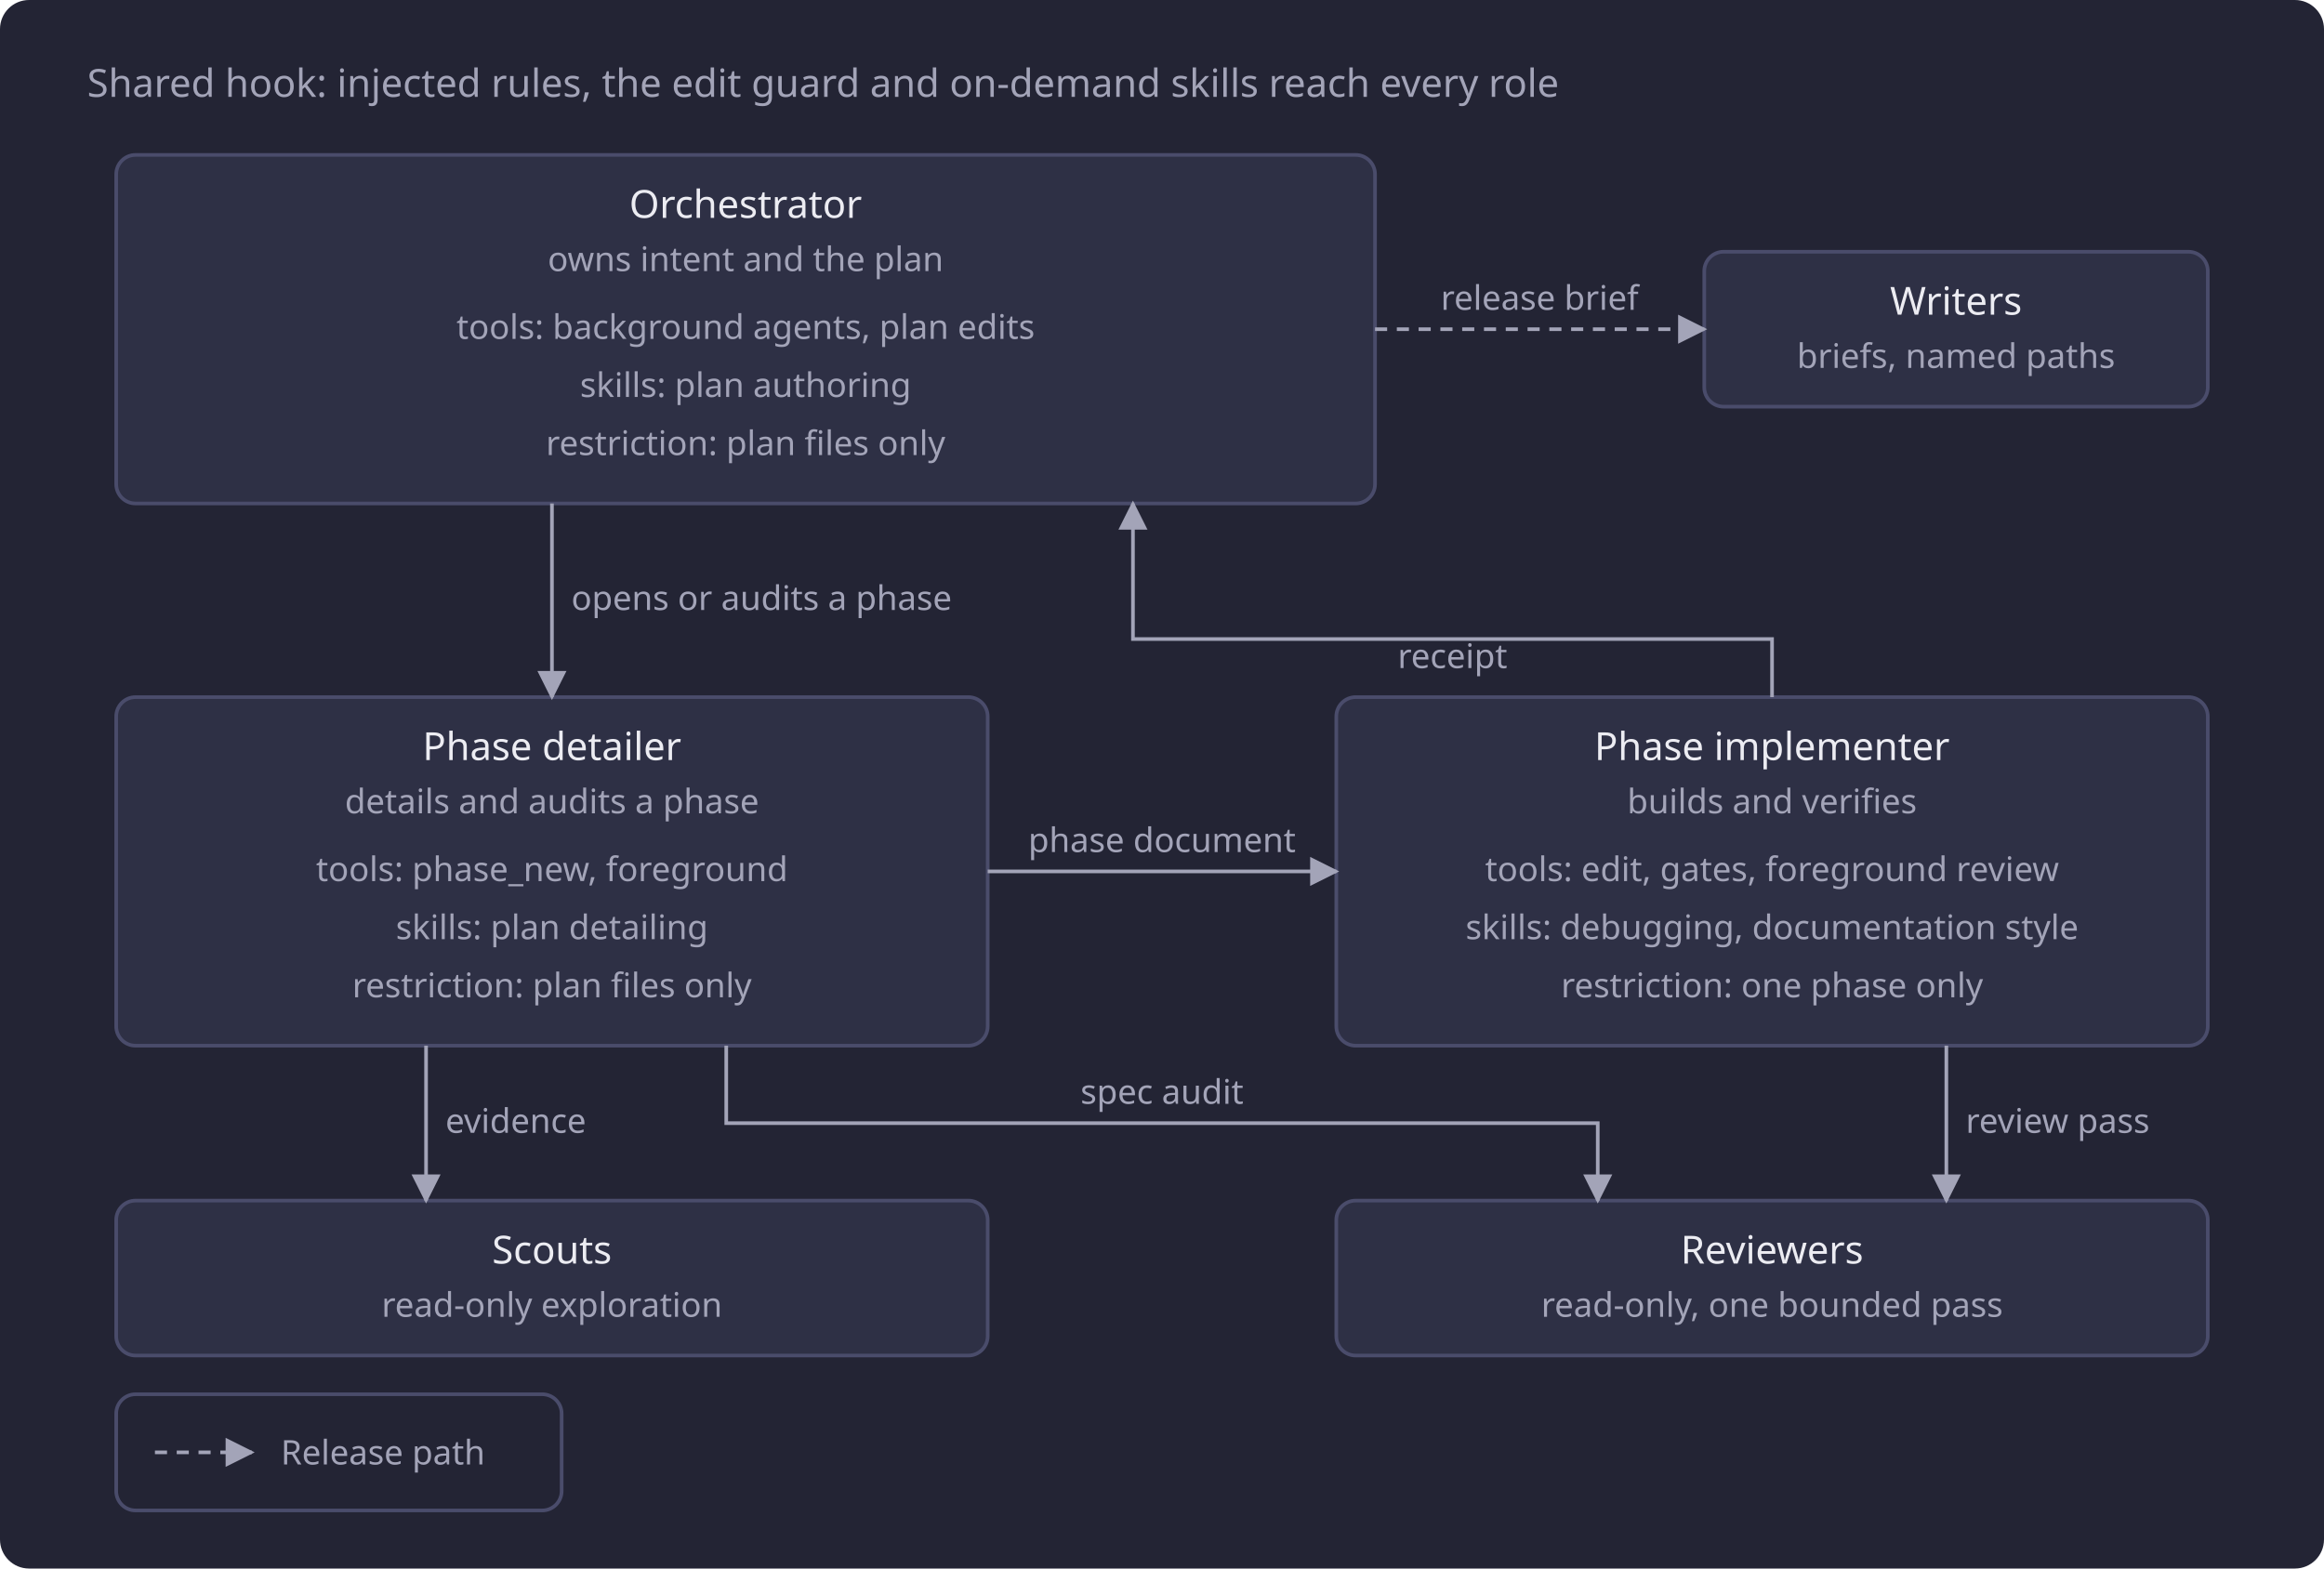
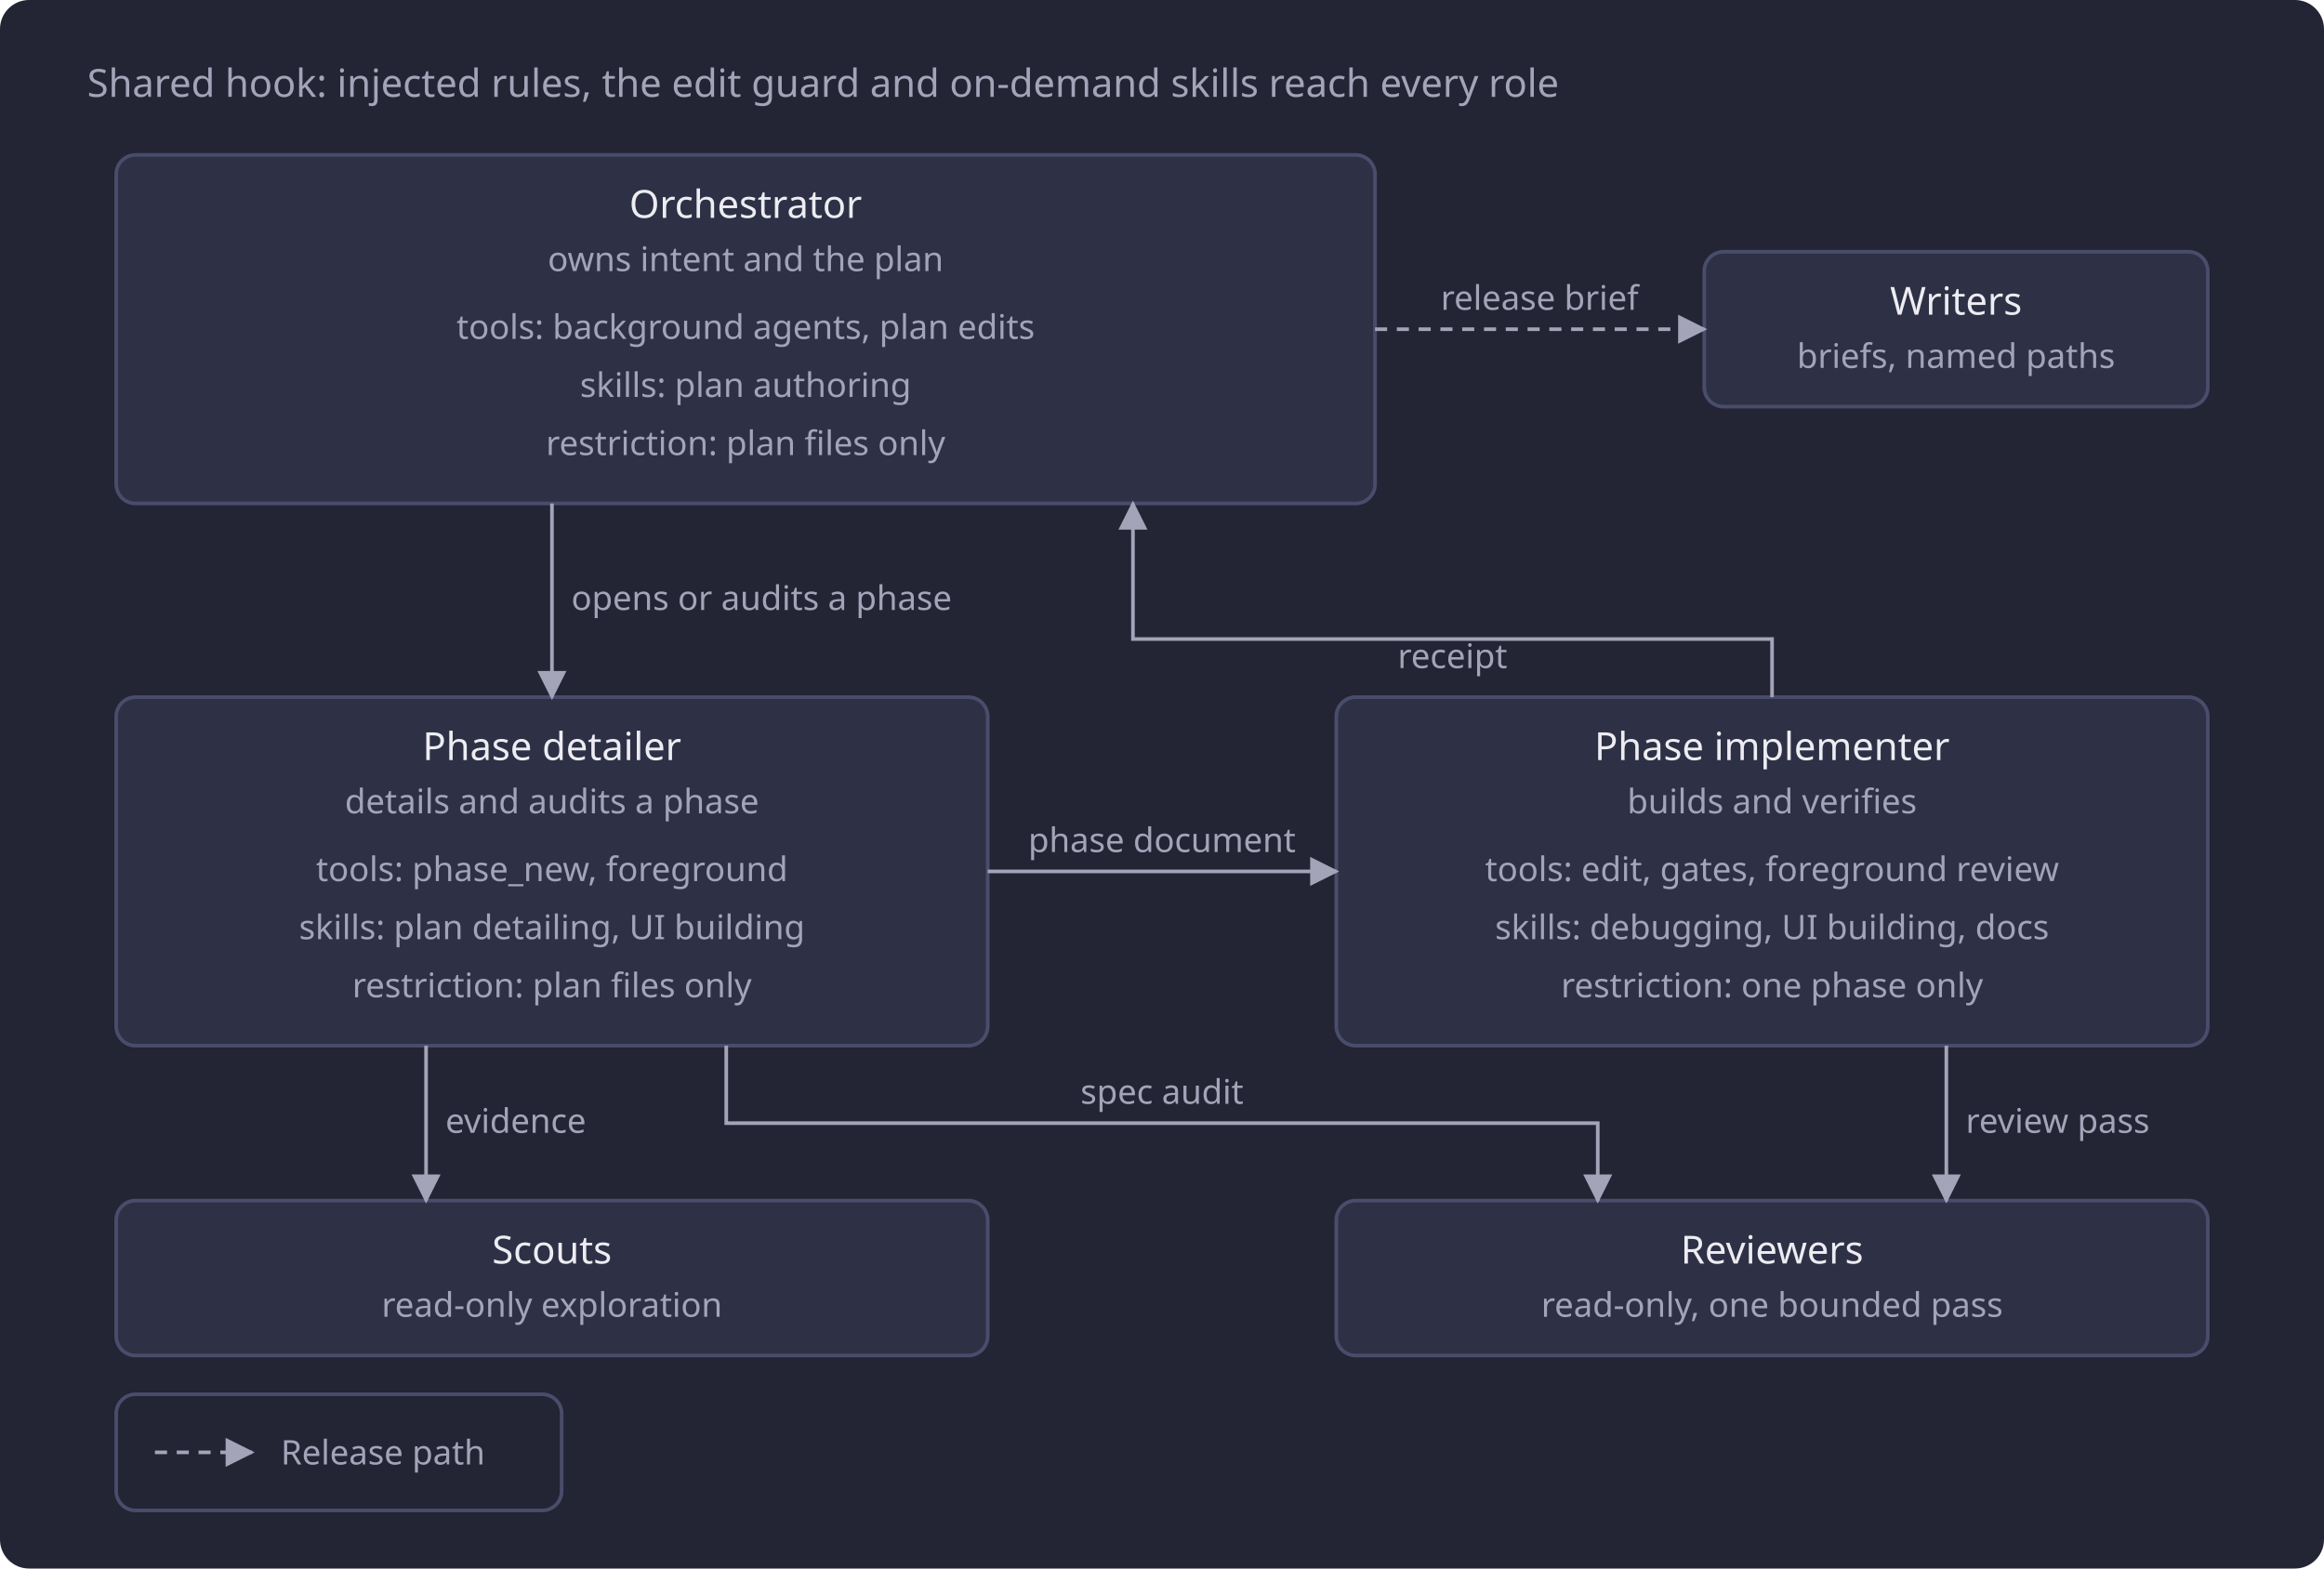
<svg xmlns="http://www.w3.org/2000/svg" viewBox="0 0 960 648" role="img" aria-labelledby="t d" font-family="system-ui, sans-serif">
  <defs>
    <marker id="arrow" viewBox="0 0 10 10" refX="9" refY="5" markerWidth="8" markerHeight="8" orient="auto-start-reverse">
      <path d="M0 0 L10 5 L0 10 z" fill="#a3a4b8" />
    </marker>
  </defs>
  <rect width="960" height="648" rx="12" fill="#232434" />
  <text x="36" y="40" font-size="16" fill="#a3a4b8">Shared hook: injected rules, the edit guard and on-demand skills reach every role</text>
  <rect x="48" y="64" width="520" height="144" rx="8" fill="#2e3045" stroke="#4a4c6b" stroke-width="1.5" />
  <text x="308" y="90" text-anchor="middle" font-size="16" fill="#ececf2">Orchestrator</text>
  <text x="308" y="112" text-anchor="middle" font-size="14" fill="#a3a4b8">owns intent and the plan</text>
  <text x="308" y="140" text-anchor="middle" font-size="14" fill="#a3a4b8">tools: background agents, plan edits</text>
  <text x="308" y="164" text-anchor="middle" font-size="14" fill="#a3a4b8">skills: plan authoring</text>
  <text x="308" y="188" text-anchor="middle" font-size="14" fill="#a3a4b8">restriction: plan files only</text>
  <rect x="704" y="104" width="208" height="64" rx="8" fill="#2e3045" stroke="#4a4c6b" stroke-width="1.5" />
  <text x="808" y="130" text-anchor="middle" font-size="16" fill="#ececf2">Writers</text>
  <text x="808" y="152" text-anchor="middle" font-size="14" fill="#a3a4b8">briefs, named paths</text>
  <rect x="48" y="288" width="360" height="144" rx="8" fill="#2e3045" stroke="#4a4c6b" stroke-width="1.5" />
  <text x="228" y="314" text-anchor="middle" font-size="16" fill="#ececf2">Phase detailer</text>
  <text x="228" y="336" text-anchor="middle" font-size="14" fill="#a3a4b8">details and audits a phase</text>
  <text x="228" y="364" text-anchor="middle" font-size="14" fill="#a3a4b8">tools: phase_new, foreground</text>
-   <text x="228" y="388" text-anchor="middle" font-size="14" fill="#a3a4b8">skills: plan detailing</text>
+   <text x="228" y="388" text-anchor="middle" font-size="14" fill="#a3a4b8">skills: plan detailing, UI building</text>
  <text x="228" y="412" text-anchor="middle" font-size="14" fill="#a3a4b8">restriction: plan files only</text>
  <rect x="552" y="288" width="360" height="144" rx="8" fill="#2e3045" stroke="#4a4c6b" stroke-width="1.5" />
  <text x="732" y="314" text-anchor="middle" font-size="16" fill="#ececf2">Phase implementer</text>
  <text x="732" y="336" text-anchor="middle" font-size="14" fill="#a3a4b8">builds and verifies</text>
  <text x="732" y="364" text-anchor="middle" font-size="14" fill="#a3a4b8">tools: edit, gates, foreground review</text>
-   <text x="732" y="388" text-anchor="middle" font-size="14" fill="#a3a4b8">skills: debugging, documentation style</text>
+   <text x="732" y="388" text-anchor="middle" font-size="14" fill="#a3a4b8">skills: debugging, UI building, docs</text>
  <text x="732" y="412" text-anchor="middle" font-size="14" fill="#a3a4b8">restriction: one phase only</text>
  <rect x="48" y="496" width="360" height="64" rx="8" fill="#2e3045" stroke="#4a4c6b" stroke-width="1.5" />
  <text x="228" y="522" text-anchor="middle" font-size="16" fill="#ececf2">Scouts</text>
  <text x="228" y="544" text-anchor="middle" font-size="14" fill="#a3a4b8">read-only exploration</text>
  <rect x="552" y="496" width="360" height="64" rx="8" fill="#2e3045" stroke="#4a4c6b" stroke-width="1.5" />
  <text x="732" y="522" text-anchor="middle" font-size="16" fill="#ececf2">Reviewers</text>
  <text x="732" y="544" text-anchor="middle" font-size="14" fill="#a3a4b8">read-only, one bounded pass</text>
  <line x1="228" y1="208" x2="228" y2="288" stroke="#a3a4b8" stroke-width="1.5" marker-end="url(#arrow)" />
  <text x="236" y="252" font-size="14" fill="#a3a4b8">opens or audits a phase</text>
  <polyline points="732,288 732,264 468,264 468,208" fill="none" stroke="#a3a4b8" stroke-width="1.5" marker-end="url(#arrow)" />
  <text x="600" y="276" text-anchor="middle" font-size="14" fill="#a3a4b8">receipt</text>
  <line x1="568" y1="136" x2="704" y2="136" stroke="#a3a4b8" stroke-width="1.5" stroke-dasharray="5 4" marker-end="url(#arrow)" />
  <text x="636" y="128" text-anchor="middle" font-size="14" fill="#a3a4b8">release brief</text>
  <line x1="408" y1="360" x2="552" y2="360" stroke="#a3a4b8" stroke-width="1.5" marker-end="url(#arrow)" />
  <text x="480" y="352" text-anchor="middle" font-size="14" fill="#a3a4b8">phase document</text>
  <line x1="176" y1="432" x2="176" y2="496" stroke="#a3a4b8" stroke-width="1.5" marker-end="url(#arrow)" />
  <text x="184" y="468" font-size="14" fill="#a3a4b8">evidence</text>
  <polyline points="300,432 300,464 660,464 660,496" fill="none" stroke="#a3a4b8" stroke-width="1.5" marker-end="url(#arrow)" />
  <text x="480" y="456" text-anchor="middle" font-size="14" fill="#a3a4b8">spec audit</text>
  <line x1="804" y1="432" x2="804" y2="496" stroke="#a3a4b8" stroke-width="1.5" marker-end="url(#arrow)" />
  <text x="812" y="468" font-size="14" fill="#a3a4b8">review pass</text>
  <rect x="48" y="576" width="184" height="48" rx="8" fill="none" stroke="#4a4c6b" stroke-width="1.5" />
  <line x1="64" y1="600" x2="104" y2="600" stroke="#a3a4b8" stroke-width="1.5" stroke-dasharray="5 4" marker-end="url(#arrow)" />
  <text x="116" y="605" font-size="14" fill="#a3a4b8">Release path</text>
</svg>
